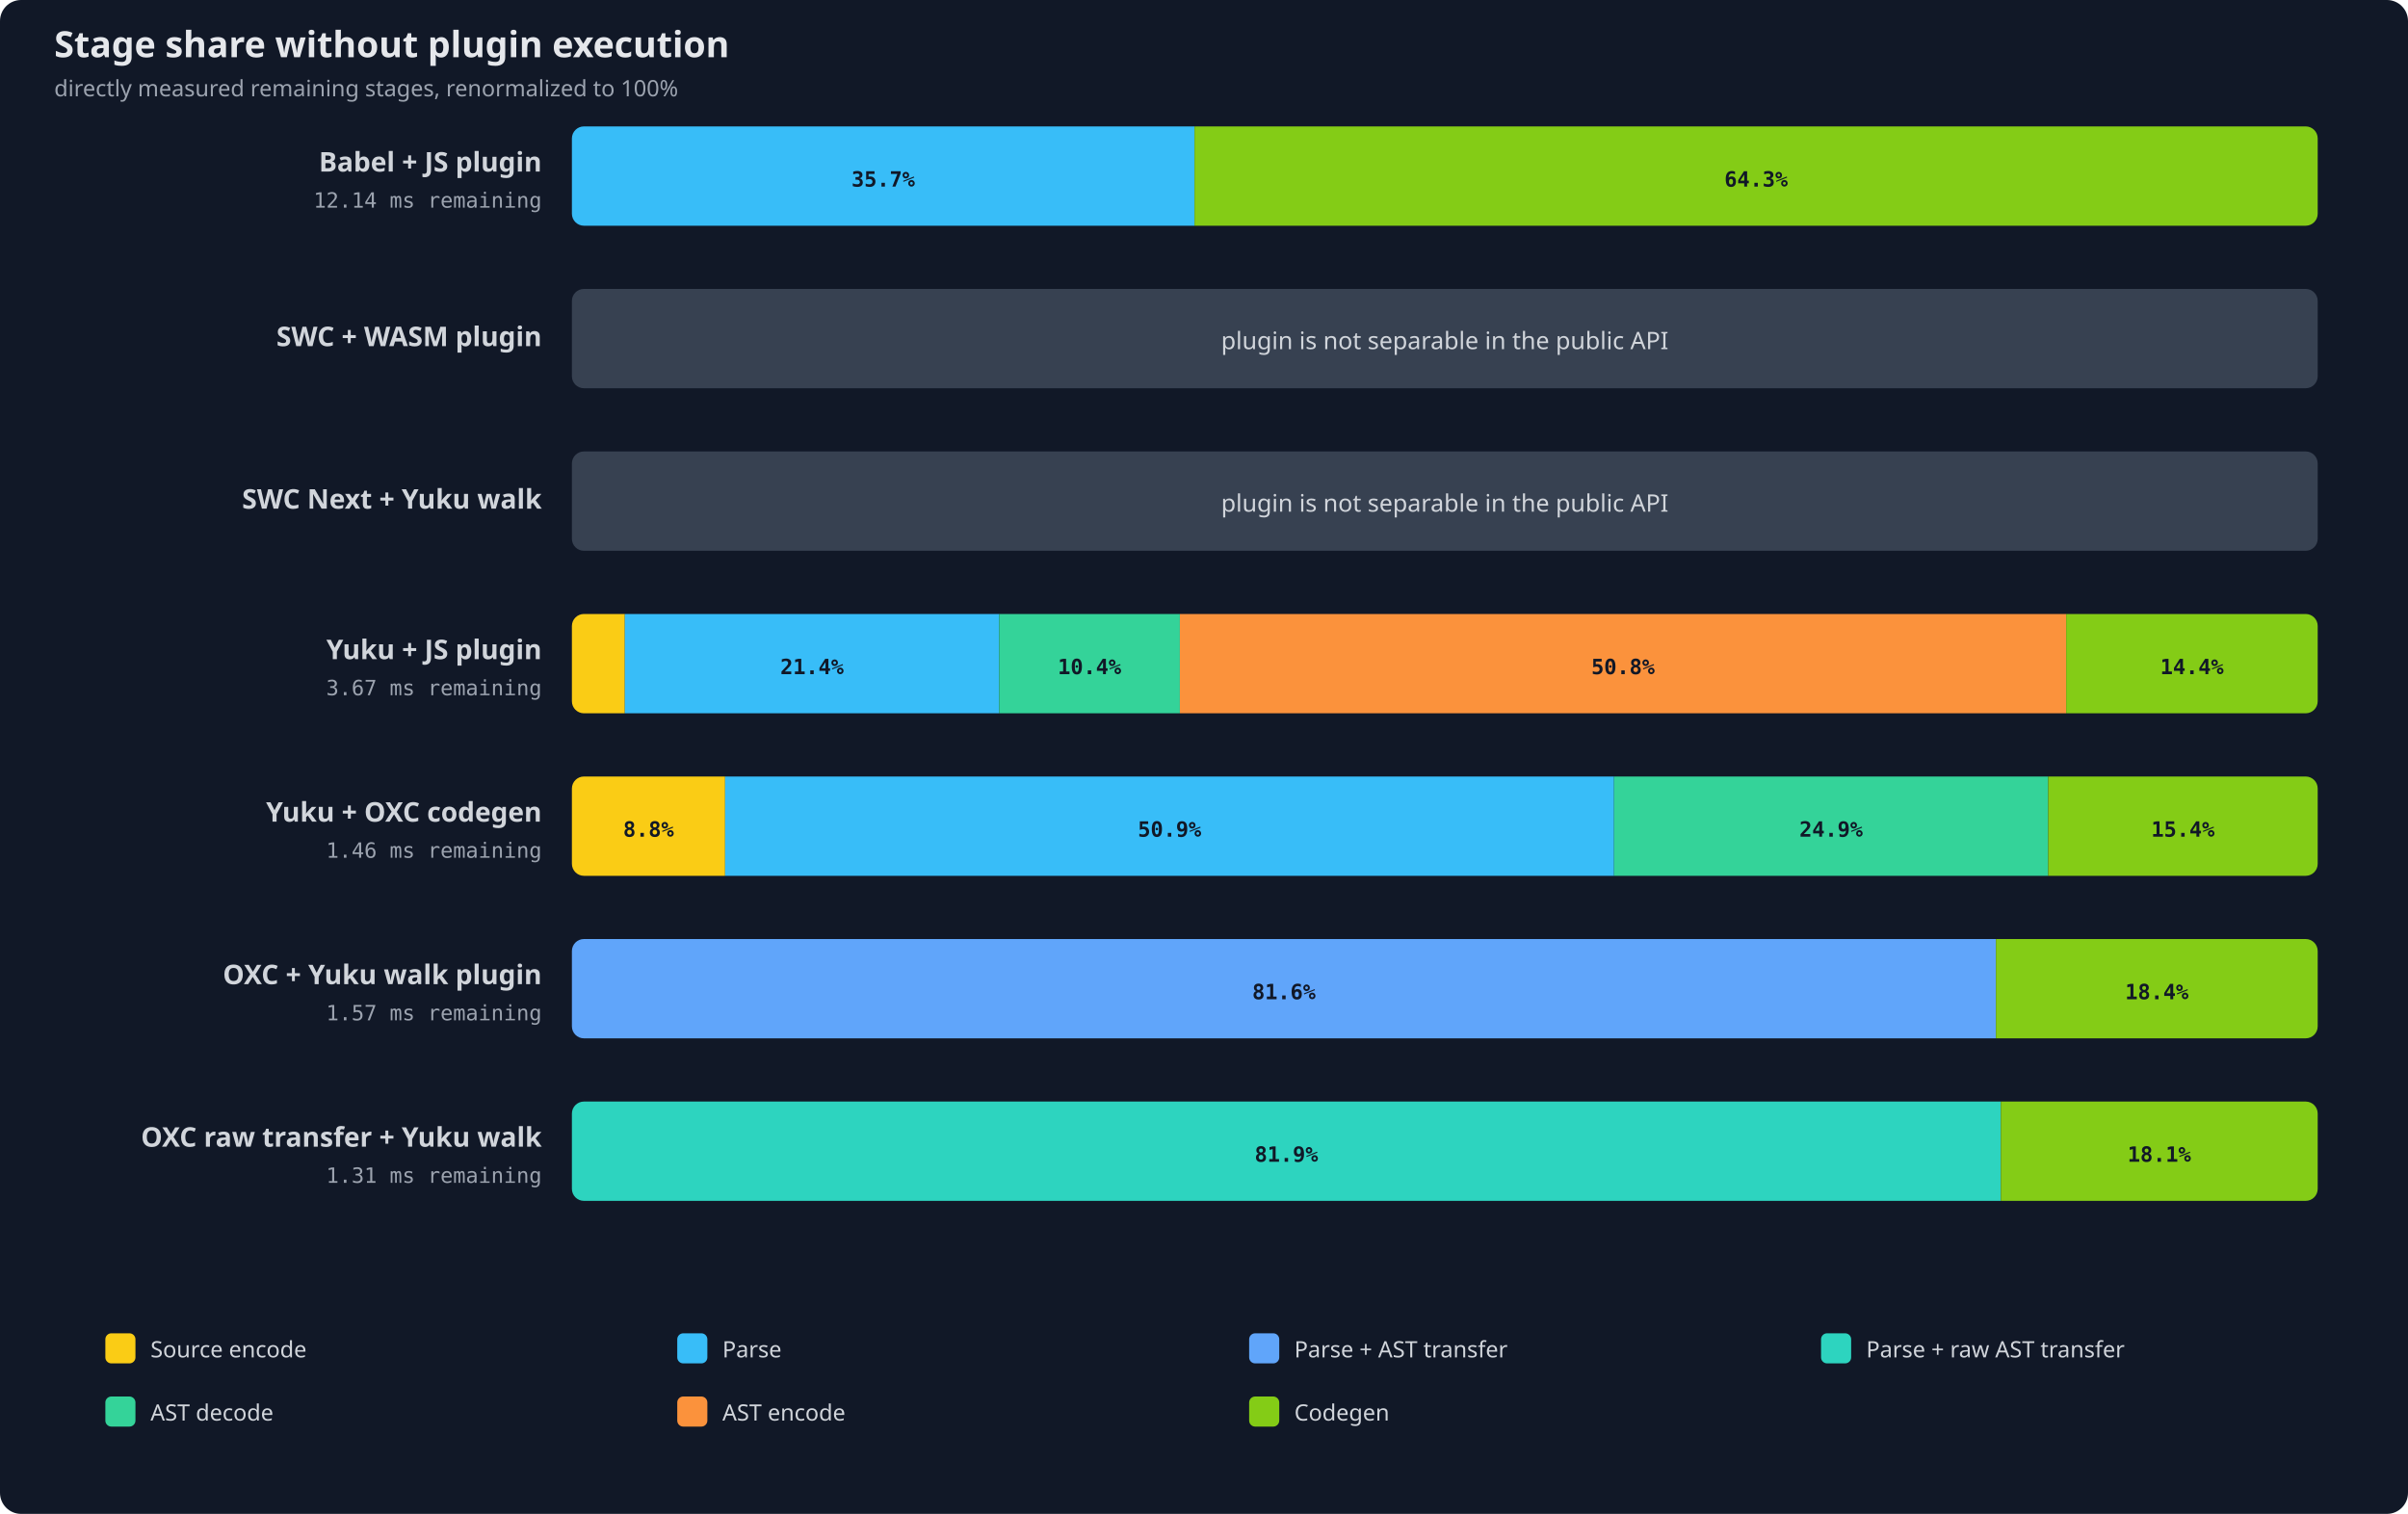
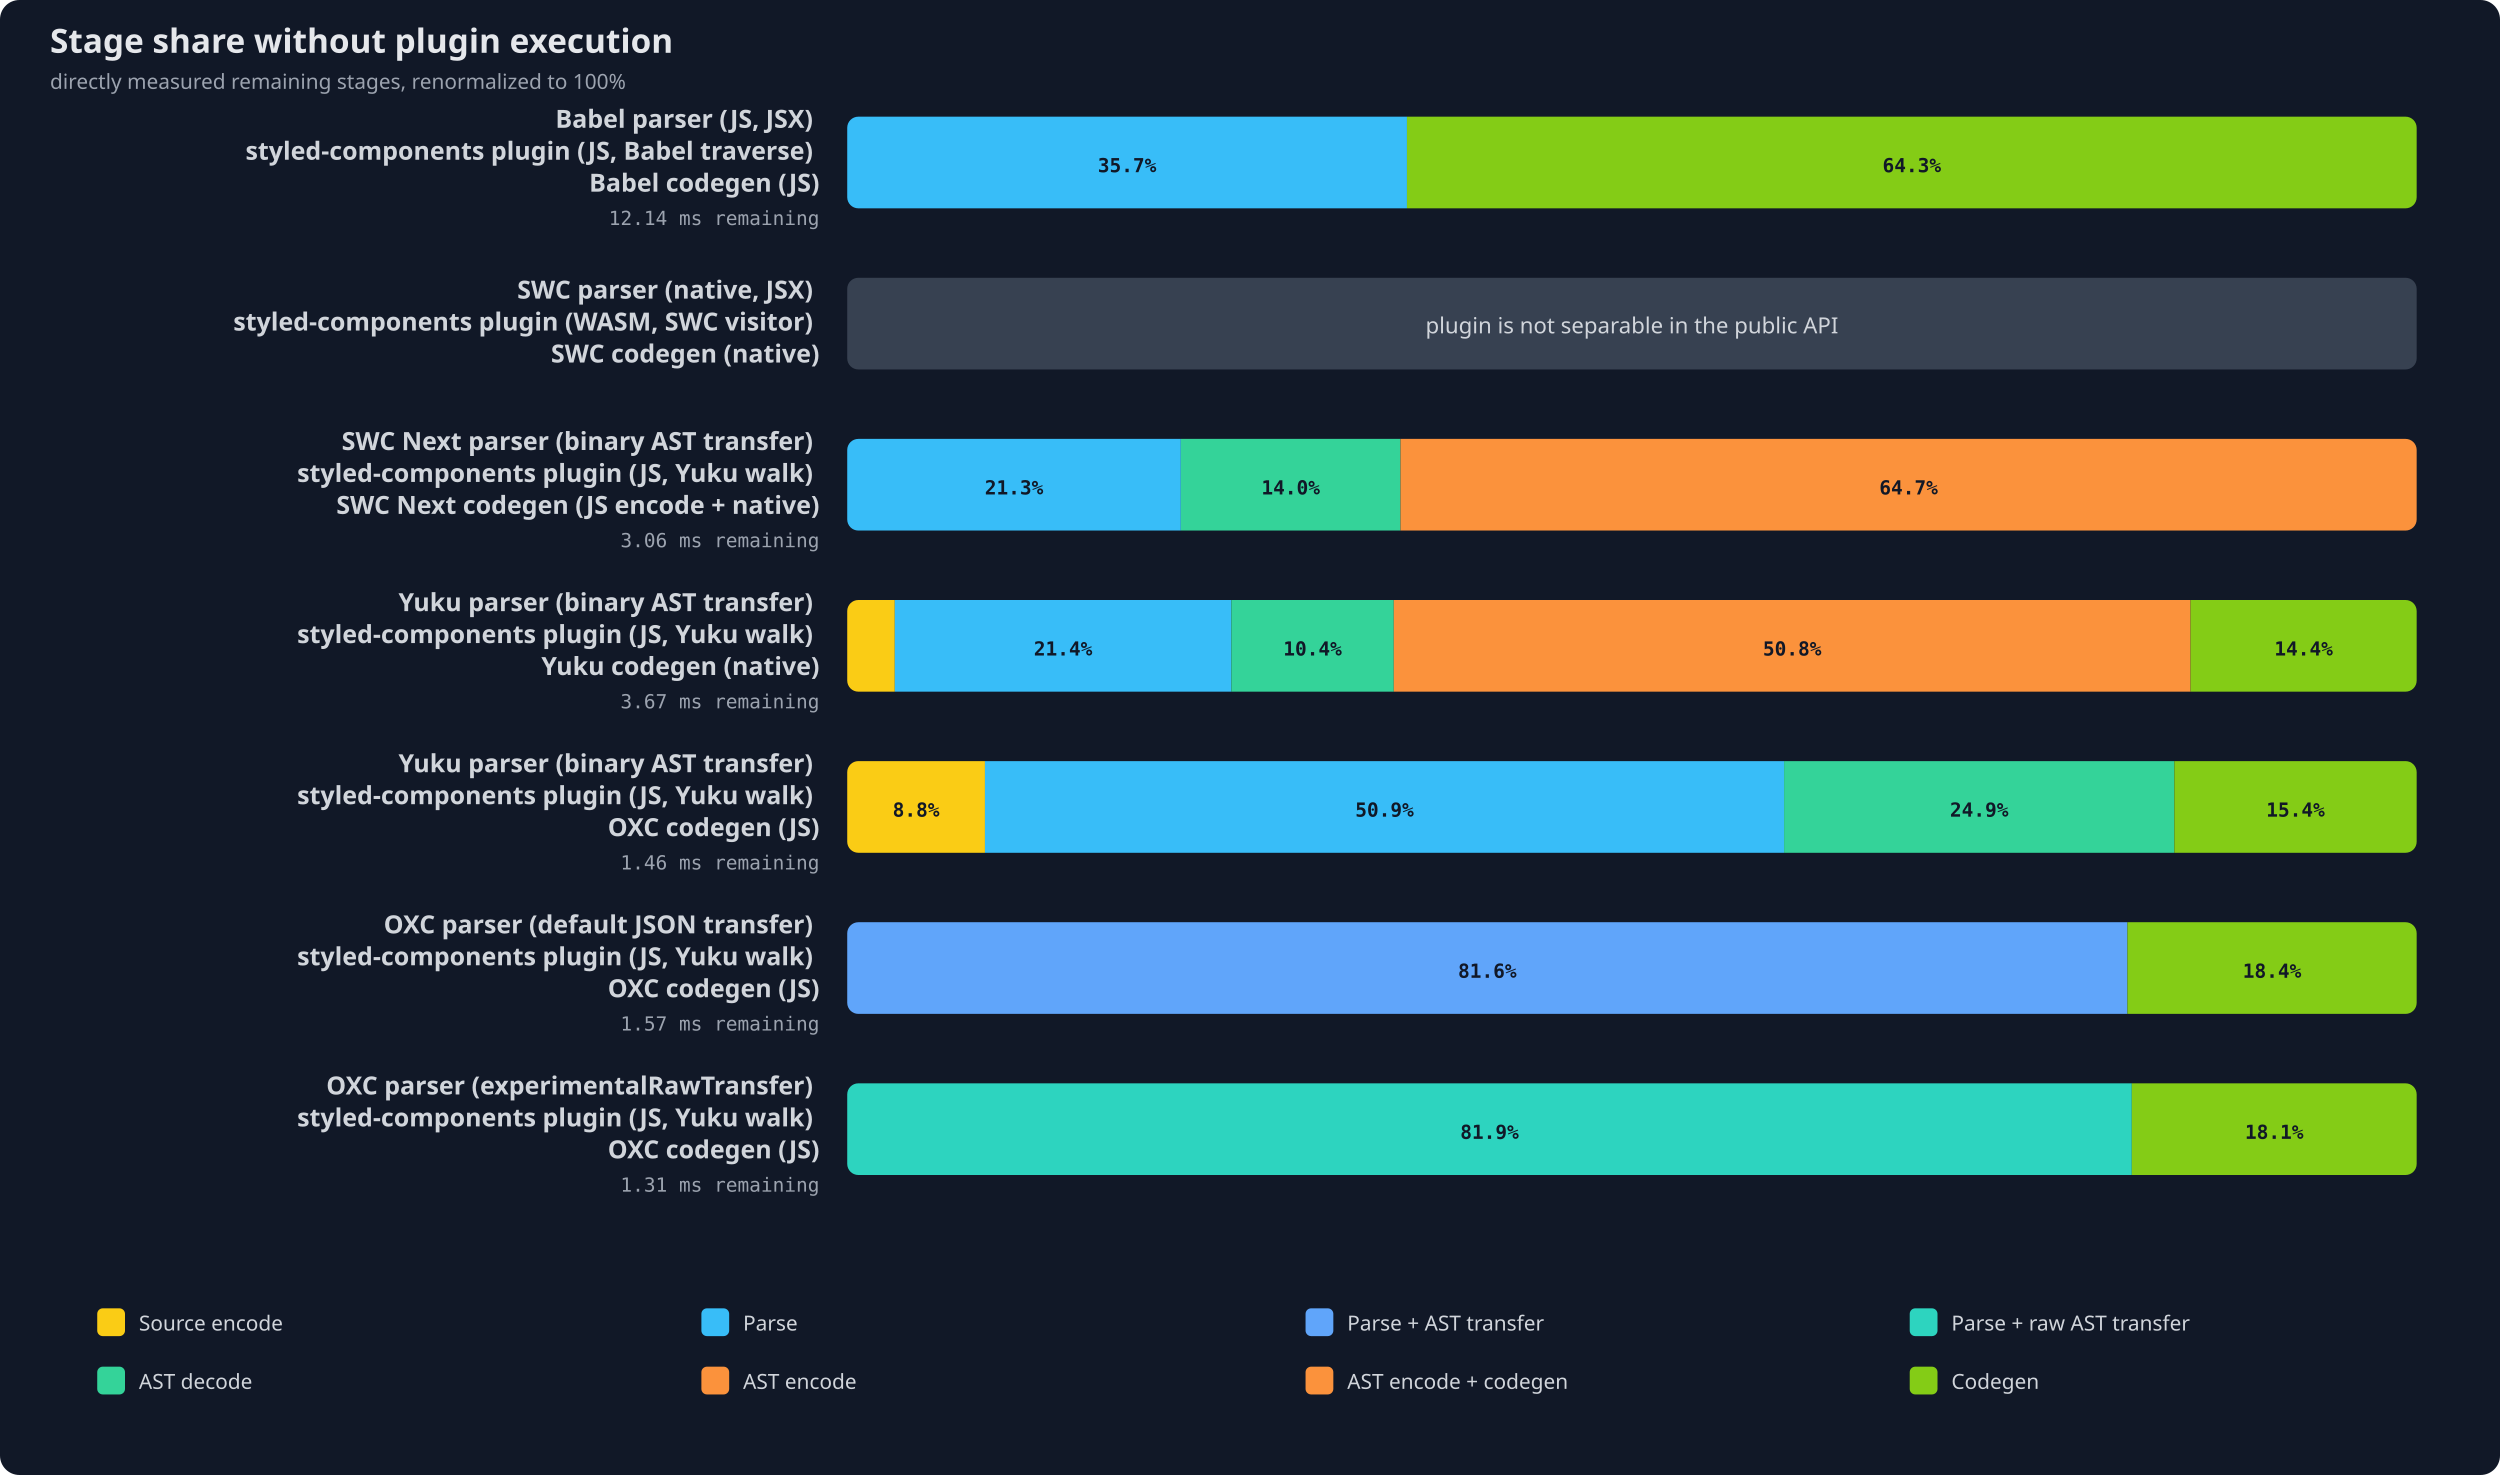
- <svg xmlns="http://www.w3.org/2000/svg" width="1600" height="1006" viewBox="0 0 1600 1006" role="img" aria-label="Non-plugin transform stage shares, remaining stages normalized to 100 percent">
+ <svg xmlns="http://www.w3.org/2000/svg" width="1800" height="1062" viewBox="0 0 1800 1062" role="img" aria-label="Non-plugin transform stage shares, remaining stages normalized to 100 percent">
  <style>
      .title { fill: #e5e7eb; font: 700 24px system-ui, sans-serif; }
      .subtitle { fill: #9ca3af; font: 15px system-ui, sans-serif; }
      .label { fill: #d1d5db; font: 600 18px system-ui, sans-serif; }
      .total { fill: #9ca3af; font: 14px ui-monospace, monospace; }
      .segment { fill: #111827; font: 700 14px ui-monospace, monospace; }
      .unavailable { fill: #d1d5db; font: 16px system-ui, sans-serif; }
      .legend { fill: #d1d5db; font: 15px system-ui, sans-serif; }
    </style>
  <rect width="100%" height="100%" rx="14" fill="#111827" />
  <text x="36" y="38" class="title">Stage share without plugin execution</text>
  <text x="36" y="64" class="subtitle">
      directly measured remaining stages, renormalized to 100%
    </text>
-   <text x="360" y="114" text-anchor="end" class="label">
-         Babel + JS plugin
-       </text>
-   <text x="360" y="138" text-anchor="end" class="total">
+   <text x="590" y="92" text-anchor="end" class="label">
+     <tspan x="590" dy="0">Babel parser (JS, JSX)</tspan>
+     <tspan x="590" dy="23">styled-components plugin (JS, Babel traverse)</tspan>
+     <tspan x="590" dy="23">Babel codegen (JS)</tspan>
+   </text>
+   <text x="590" y="162" text-anchor="end" class="total">
        12.14 ms remaining
      </text>
  <g clip-path="url(#without-plugin-0)">
-     <rect x="380.00" y="84" width="413.70" height="66" fill="#38bdf8" />
-     <text x="586.85" y="124" text-anchor="middle" class="segment">35.7%</text>
-     <rect x="793.70" y="84" width="746.30" height="66" fill="#84cc16" />
-     <text x="1166.85" y="124" text-anchor="middle" class="segment">64.3%</text>
+     <rect x="610.00" y="84" width="403.01" height="66" fill="#38bdf8" />
+     <text x="811.50" y="124" text-anchor="middle" class="segment">35.7%</text>
+     <rect x="1013.01" y="84" width="726.99" height="66" fill="#84cc16" />
+     <text x="1376.50" y="124" text-anchor="middle" class="segment">64.3%</text>
  </g>
  <clipPath id="without-plugin-0">
-     <rect x="380" y="84" width="1160" height="66" rx="8" />
+     <rect x="610" y="84" width="1130" height="66" rx="8" />
  </clipPath>
-   <text x="360" y="230" text-anchor="end" class="label">
-         SWC + WASM plugin
+   <text x="590" y="215" text-anchor="end" class="label">
+     <tspan x="590" dy="0">SWC parser (native, JSX)</tspan>
+     <tspan x="590" dy="23">styled-components plugin (WASM, SWC visitor)</tspan>
+     <tspan x="590" dy="23">SWC codegen (native)</tspan>
+   </text>
+   <rect x="610" y="200" width="1130" height="66" rx="8" fill="#374151" />
+   <text x="1175" y="240" text-anchor="middle" class="unavailable">plugin is not separable in the public API</text>
+   <text x="590" y="324" text-anchor="end" class="label">
+     <tspan x="590" dy="0">SWC Next parser (binary AST transfer)</tspan>
+     <tspan x="590" dy="23">styled-components plugin (JS, Yuku walk)</tspan>
+     <tspan x="590" dy="23">SWC Next codegen (JS encode + native)</tspan>
+   </text>
+   <text x="590" y="394" text-anchor="end" class="total">
+         3.06 ms remaining
      </text>
-   <rect x="380" y="192" width="1160" height="66" rx="8" fill="#374151" />
-   <text x="960" y="232" text-anchor="middle" class="unavailable">plugin is not separable in the public API</text>
-   <text x="360" y="338" text-anchor="end" class="label">
-         SWC Next + Yuku walk
-       </text>
-   <rect x="380" y="300" width="1160" height="66" rx="8" fill="#374151" />
-   <text x="960" y="340" text-anchor="middle" class="unavailable">plugin is not separable in the public API</text>
-   <text x="360" y="438" text-anchor="end" class="label">
-         Yuku + JS plugin
-       </text>
-   <text x="360" y="462" text-anchor="end" class="total">
+   <g clip-path="url(#without-plugin-2)">
+     <rect x="610.00" y="316" width="240.21" height="66" fill="#38bdf8" />
+     <text x="730.11" y="356" text-anchor="middle" class="segment">21.3%</text>
+     <rect x="850.21" y="316" width="158.15" height="66" fill="#34d399" />
+     <text x="929.29" y="356" text-anchor="middle" class="segment">14.0%</text>
+     <rect x="1008.36" y="316" width="731.64" height="66" fill="#fb923c" />
+     <text x="1374.18" y="356" text-anchor="middle" class="segment">64.7%</text>
+   </g>
+   <clipPath id="without-plugin-2">
+     <rect x="610" y="316" width="1130" height="66" rx="8" />
+   </clipPath>
+   <text x="590" y="440" text-anchor="end" class="label">
+     <tspan x="590" dy="0">Yuku parser (binary AST transfer)</tspan>
+     <tspan x="590" dy="23">styled-components plugin (JS, Yuku walk)</tspan>
+     <tspan x="590" dy="23">Yuku codegen (native)</tspan>
+   </text>
+   <text x="590" y="510" text-anchor="end" class="total">
        3.67 ms remaining
      </text>
  <g clip-path="url(#without-plugin-3)">
-     <rect x="380.00" y="408" width="35.18" height="66" fill="#facc15" />
-     <rect x="415.18" y="408" width="248.71" height="66" fill="#38bdf8" />
-     <text x="539.54" y="448" text-anchor="middle" class="segment">21.4%</text>
-     <rect x="663.90" y="408" width="120.07" height="66" fill="#34d399" />
-     <text x="723.93" y="448" text-anchor="middle" class="segment">10.4%</text>
-     <rect x="783.97" y="408" width="588.92" height="66" fill="#fb923c" />
-     <text x="1078.43" y="448" text-anchor="middle" class="segment">50.8%</text>
-     <rect x="1372.89" y="408" width="167.11" height="66" fill="#84cc16" />
-     <text x="1456.44" y="448" text-anchor="middle" class="segment">14.4%</text>
+     <rect x="610.00" y="432" width="34.27" height="66" fill="#facc15" />
+     <rect x="644.27" y="432" width="242.28" height="66" fill="#38bdf8" />
+     <text x="765.42" y="472" text-anchor="middle" class="segment">21.4%</text>
+     <rect x="886.56" y="432" width="116.96" height="66" fill="#34d399" />
+     <text x="945.04" y="472" text-anchor="middle" class="segment">10.4%</text>
+     <rect x="1003.52" y="432" width="573.69" height="66" fill="#fb923c" />
+     <text x="1290.37" y="472" text-anchor="middle" class="segment">50.8%</text>
+     <rect x="1577.21" y="432" width="162.79" height="66" fill="#84cc16" />
+     <text x="1658.60" y="472" text-anchor="middle" class="segment">14.4%</text>
  </g>
  <clipPath id="without-plugin-3">
-     <rect x="380" y="408" width="1160" height="66" rx="8" />
+     <rect x="610" y="432" width="1130" height="66" rx="8" />
  </clipPath>
-   <text x="360" y="546" text-anchor="end" class="label">
-         Yuku + OXC codegen
-       </text>
-   <text x="360" y="570" text-anchor="end" class="total">
+   <text x="590" y="556" text-anchor="end" class="label">
+     <tspan x="590" dy="0">Yuku parser (binary AST transfer)</tspan>
+     <tspan x="590" dy="23">styled-components plugin (JS, Yuku walk)</tspan>
+     <tspan x="590" dy="23">OXC codegen (JS)</tspan>
+   </text>
+   <text x="590" y="626" text-anchor="end" class="total">
        1.46 ms remaining
      </text>
  <g clip-path="url(#without-plugin-4)">
-     <rect x="380.00" y="516" width="101.80" height="66" fill="#facc15" />
-     <text x="430.90" y="556" text-anchor="middle" class="segment">8.8%</text>
-     <rect x="481.80" y="516" width="590.64" height="66" fill="#38bdf8" />
-     <text x="777.12" y="556" text-anchor="middle" class="segment">50.9%</text>
-     <rect x="1072.44" y="516" width="288.47" height="66" fill="#34d399" />
-     <text x="1216.67" y="556" text-anchor="middle" class="segment">24.9%</text>
-     <rect x="1360.91" y="516" width="179.09" height="66" fill="#84cc16" />
-     <text x="1450.45" y="556" text-anchor="middle" class="segment">15.4%</text>
+     <rect x="610.00" y="548" width="99.17" height="66" fill="#facc15" />
+     <text x="659.58" y="588" text-anchor="middle" class="segment">8.8%</text>
+     <rect x="709.17" y="548" width="575.36" height="66" fill="#38bdf8" />
+     <text x="996.85" y="588" text-anchor="middle" class="segment">50.9%</text>
+     <rect x="1284.53" y="548" width="281.01" height="66" fill="#34d399" />
+     <text x="1425.03" y="588" text-anchor="middle" class="segment">24.9%</text>
+     <rect x="1565.54" y="548" width="174.46" height="66" fill="#84cc16" />
+     <text x="1652.77" y="588" text-anchor="middle" class="segment">15.4%</text>
  </g>
  <clipPath id="without-plugin-4">
-     <rect x="380" y="516" width="1160" height="66" rx="8" />
+     <rect x="610" y="548" width="1130" height="66" rx="8" />
  </clipPath>
-   <text x="360" y="654" text-anchor="end" class="label">
-         OXC + Yuku walk plugin
-       </text>
-   <text x="360" y="678" text-anchor="end" class="total">
+   <text x="590" y="672" text-anchor="end" class="label">
+     <tspan x="590" dy="0">OXC parser (default JSON transfer)</tspan>
+     <tspan x="590" dy="23">styled-components plugin (JS, Yuku walk)</tspan>
+     <tspan x="590" dy="23">OXC codegen (JS)</tspan>
+   </text>
+   <text x="590" y="742" text-anchor="end" class="total">
        1.57 ms remaining
      </text>
  <g clip-path="url(#without-plugin-5)">
-     <rect x="380.00" y="624" width="946.22" height="66" fill="#60a5fa" />
-     <text x="853.11" y="664" text-anchor="middle" class="segment">81.6%</text>
-     <rect x="1326.22" y="624" width="213.78" height="66" fill="#84cc16" />
-     <text x="1433.11" y="664" text-anchor="middle" class="segment">18.4%</text>
+     <rect x="610.00" y="664" width="921.75" height="66" fill="#60a5fa" />
+     <text x="1070.87" y="704" text-anchor="middle" class="segment">81.6%</text>
+     <rect x="1531.75" y="664" width="208.25" height="66" fill="#84cc16" />
+     <text x="1635.87" y="704" text-anchor="middle" class="segment">18.4%</text>
  </g>
  <clipPath id="without-plugin-5">
-     <rect x="380" y="624" width="1160" height="66" rx="8" />
+     <rect x="610" y="664" width="1130" height="66" rx="8" />
  </clipPath>
-   <text x="360" y="762" text-anchor="end" class="label">
-         OXC raw transfer + Yuku walk
-       </text>
-   <text x="360" y="786" text-anchor="end" class="total">
+   <text x="590" y="788" text-anchor="end" class="label">
+     <tspan x="590" dy="0">OXC parser (experimentalRawTransfer)</tspan>
+     <tspan x="590" dy="23">styled-components plugin (JS, Yuku walk)</tspan>
+     <tspan x="590" dy="23">OXC codegen (JS)</tspan>
+   </text>
+   <text x="590" y="858" text-anchor="end" class="total">
        1.31 ms remaining
      </text>
  <g clip-path="url(#without-plugin-6)">
-     <rect x="380.00" y="732" width="949.46" height="66" fill="#2dd4bf" />
-     <text x="854.73" y="772" text-anchor="middle" class="segment">81.9%</text>
-     <rect x="1329.46" y="732" width="210.54" height="66" fill="#84cc16" />
-     <text x="1434.73" y="772" text-anchor="middle" class="segment">18.1%</text>
+     <rect x="610.00" y="780" width="924.91" height="66" fill="#2dd4bf" />
+     <text x="1072.45" y="820" text-anchor="middle" class="segment">81.9%</text>
+     <rect x="1534.91" y="780" width="205.09" height="66" fill="#84cc16" />
+     <text x="1637.45" y="820" text-anchor="middle" class="segment">18.1%</text>
  </g>
  <clipPath id="without-plugin-6">
-     <rect x="380" y="732" width="1160" height="66" rx="8" />
+     <rect x="610" y="780" width="1130" height="66" rx="8" />
  </clipPath>
-   <rect x="70" y="886" width="20" height="20" rx="4" fill="#facc15" />
-   <text x="100" y="902" class="legend">Source encode</text>
-   <rect x="450" y="886" width="20" height="20" rx="4" fill="#38bdf8" />
-   <text x="480" y="902" class="legend">Parse</text>
-   <rect x="830" y="886" width="20" height="20" rx="4" fill="#60a5fa" />
-   <text x="860" y="902" class="legend">Parse + AST transfer</text>
-   <rect x="1210" y="886" width="20" height="20" rx="4" fill="#2dd4bf" />
-   <text x="1240" y="902" class="legend">Parse + raw AST transfer</text>
-   <rect x="70" y="928" width="20" height="20" rx="4" fill="#34d399" />
-   <text x="100" y="944" class="legend">AST decode</text>
-   <rect x="450" y="928" width="20" height="20" rx="4" fill="#fb923c" />
-   <text x="480" y="944" class="legend">AST encode</text>
-   <rect x="830" y="928" width="20" height="20" rx="4" fill="#84cc16" />
-   <text x="860" y="944" class="legend">Codegen</text>
+   <rect x="70" y="942" width="20" height="20" rx="4" fill="#facc15" />
+   <text x="100" y="958" class="legend">Source encode</text>
+   <rect x="505" y="942" width="20" height="20" rx="4" fill="#38bdf8" />
+   <text x="535" y="958" class="legend">Parse</text>
+   <rect x="940" y="942" width="20" height="20" rx="4" fill="#60a5fa" />
+   <text x="970" y="958" class="legend">Parse + AST transfer</text>
+   <rect x="1375" y="942" width="20" height="20" rx="4" fill="#2dd4bf" />
+   <text x="1405" y="958" class="legend">Parse + raw AST transfer</text>
+   <rect x="70" y="984" width="20" height="20" rx="4" fill="#34d399" />
+   <text x="100" y="1000" class="legend">AST decode</text>
+   <rect x="505" y="984" width="20" height="20" rx="4" fill="#fb923c" />
+   <text x="535" y="1000" class="legend">AST encode</text>
+   <rect x="940" y="984" width="20" height="20" rx="4" fill="#fb923c" />
+   <text x="970" y="1000" class="legend">AST encode + codegen</text>
+   <rect x="1375" y="984" width="20" height="20" rx="4" fill="#84cc16" />
+   <text x="1405" y="1000" class="legend">Codegen</text>
</svg>
